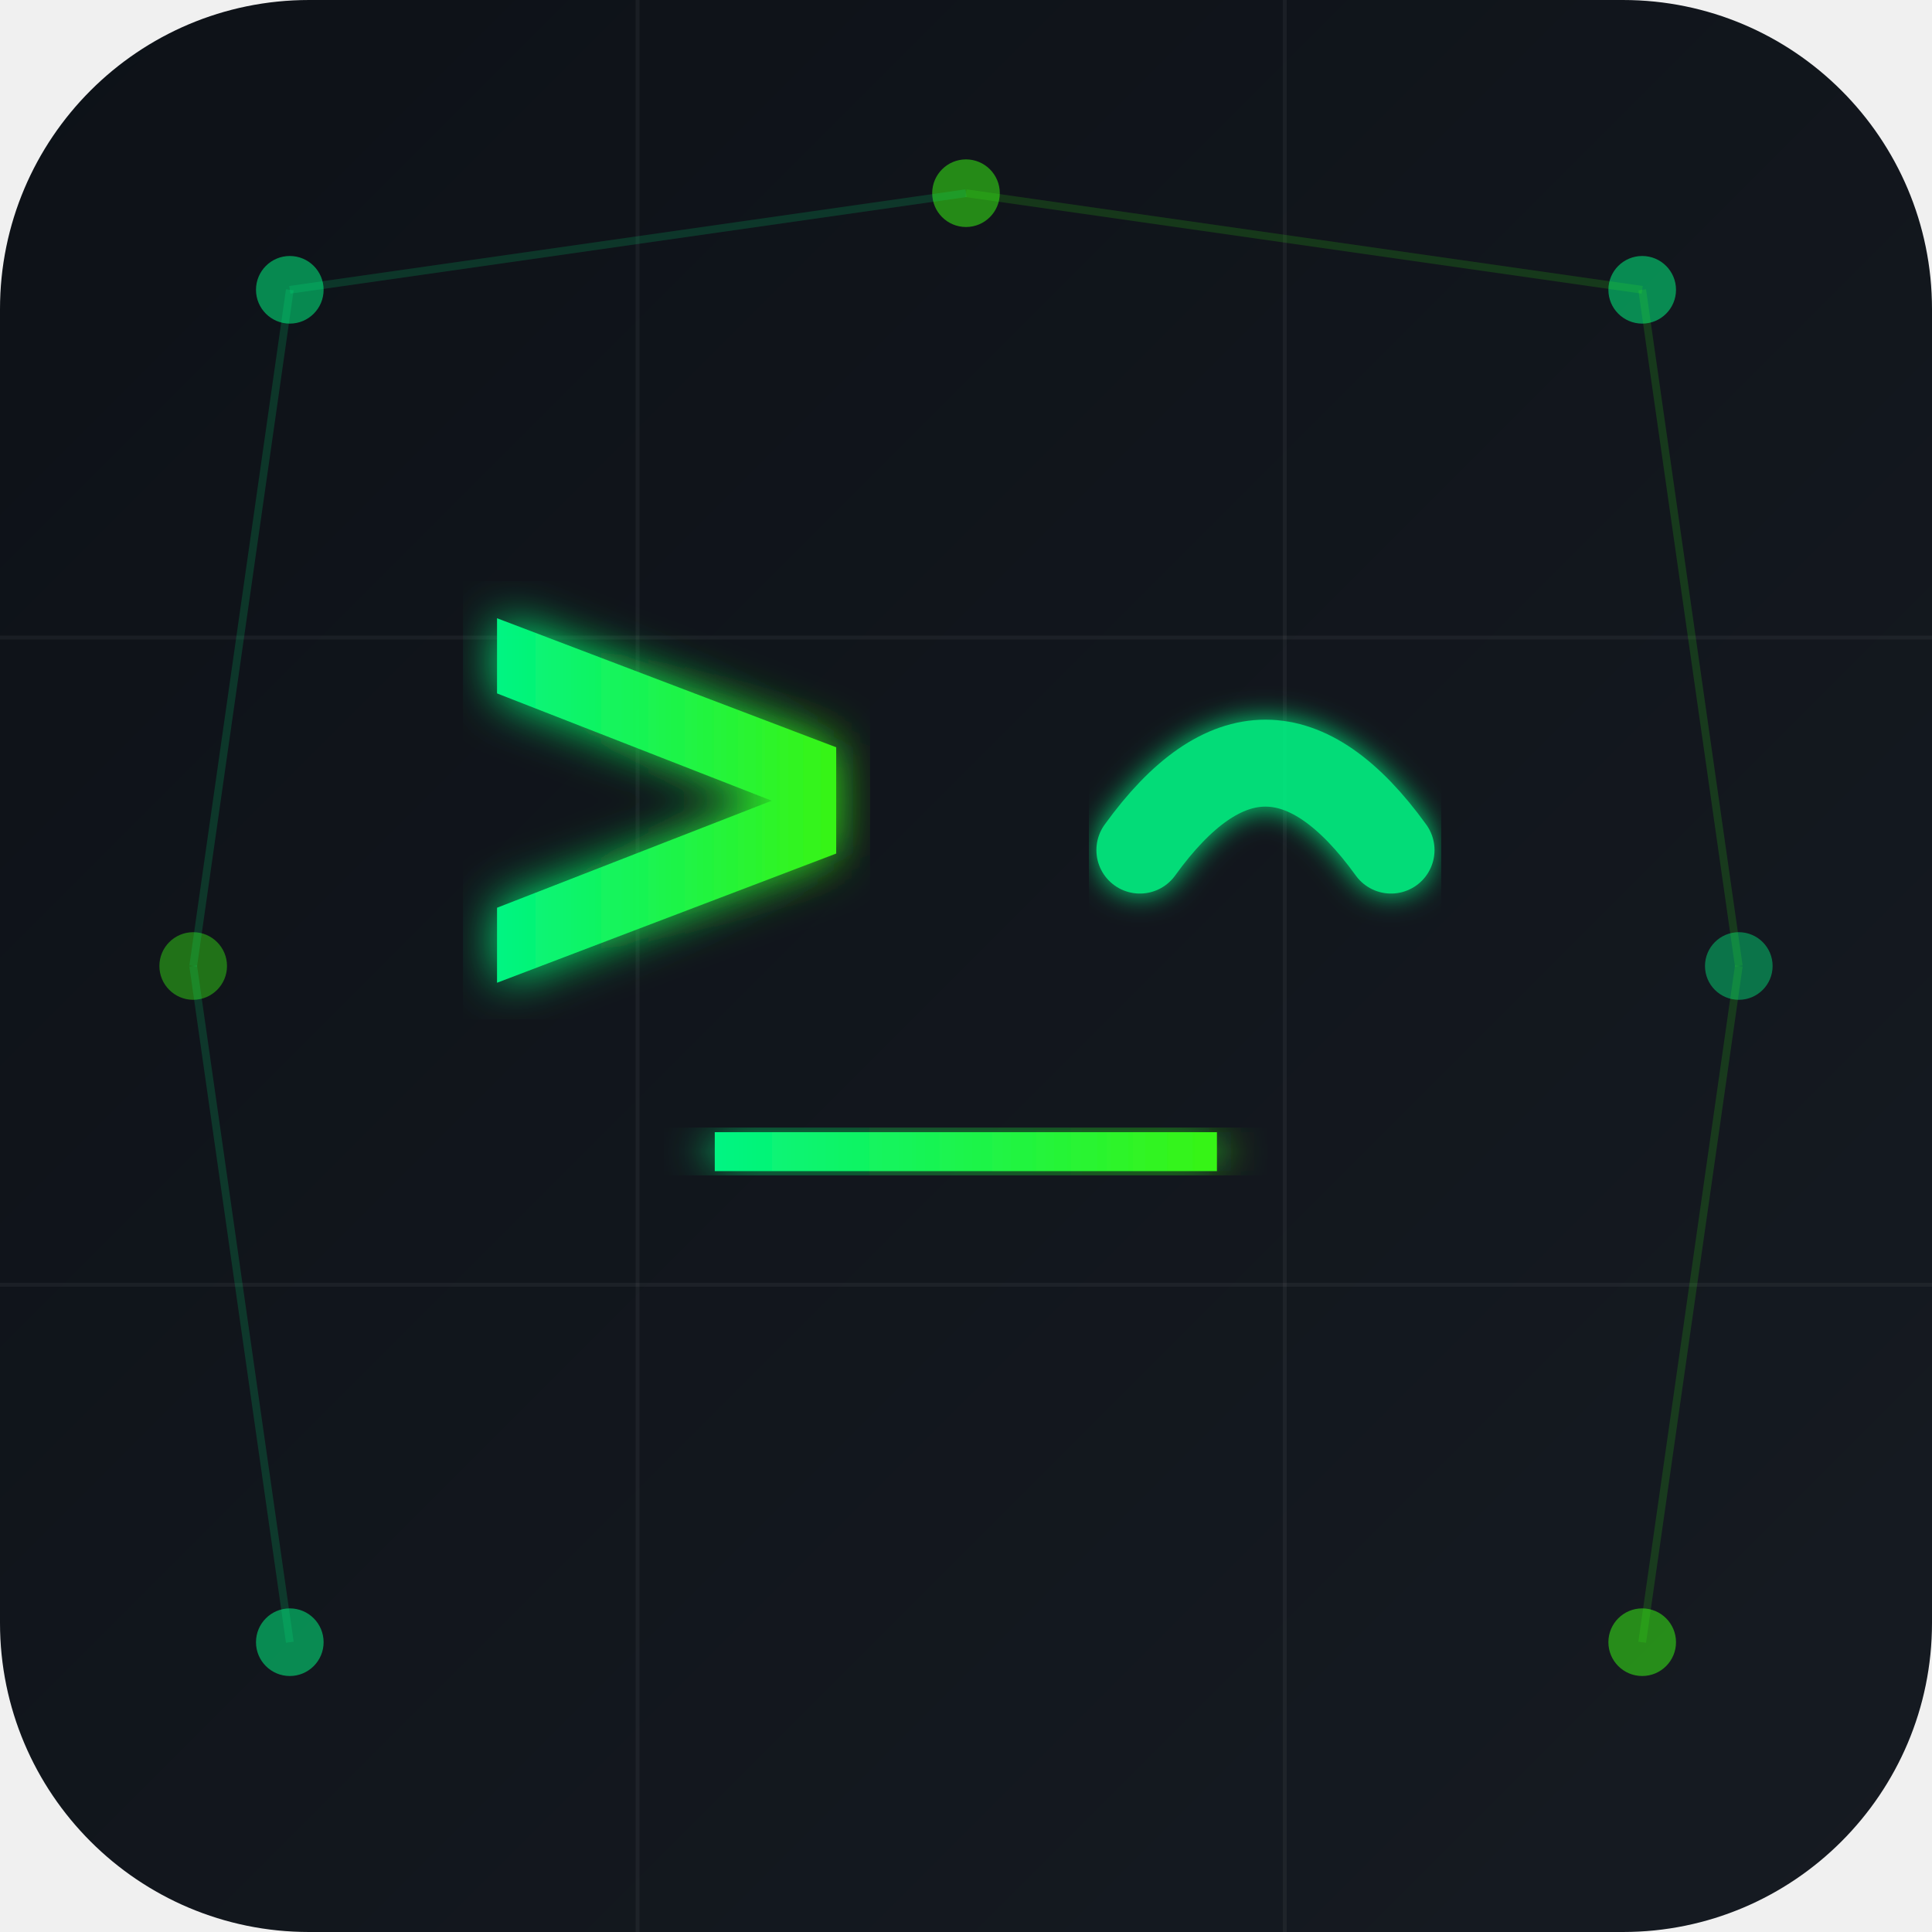
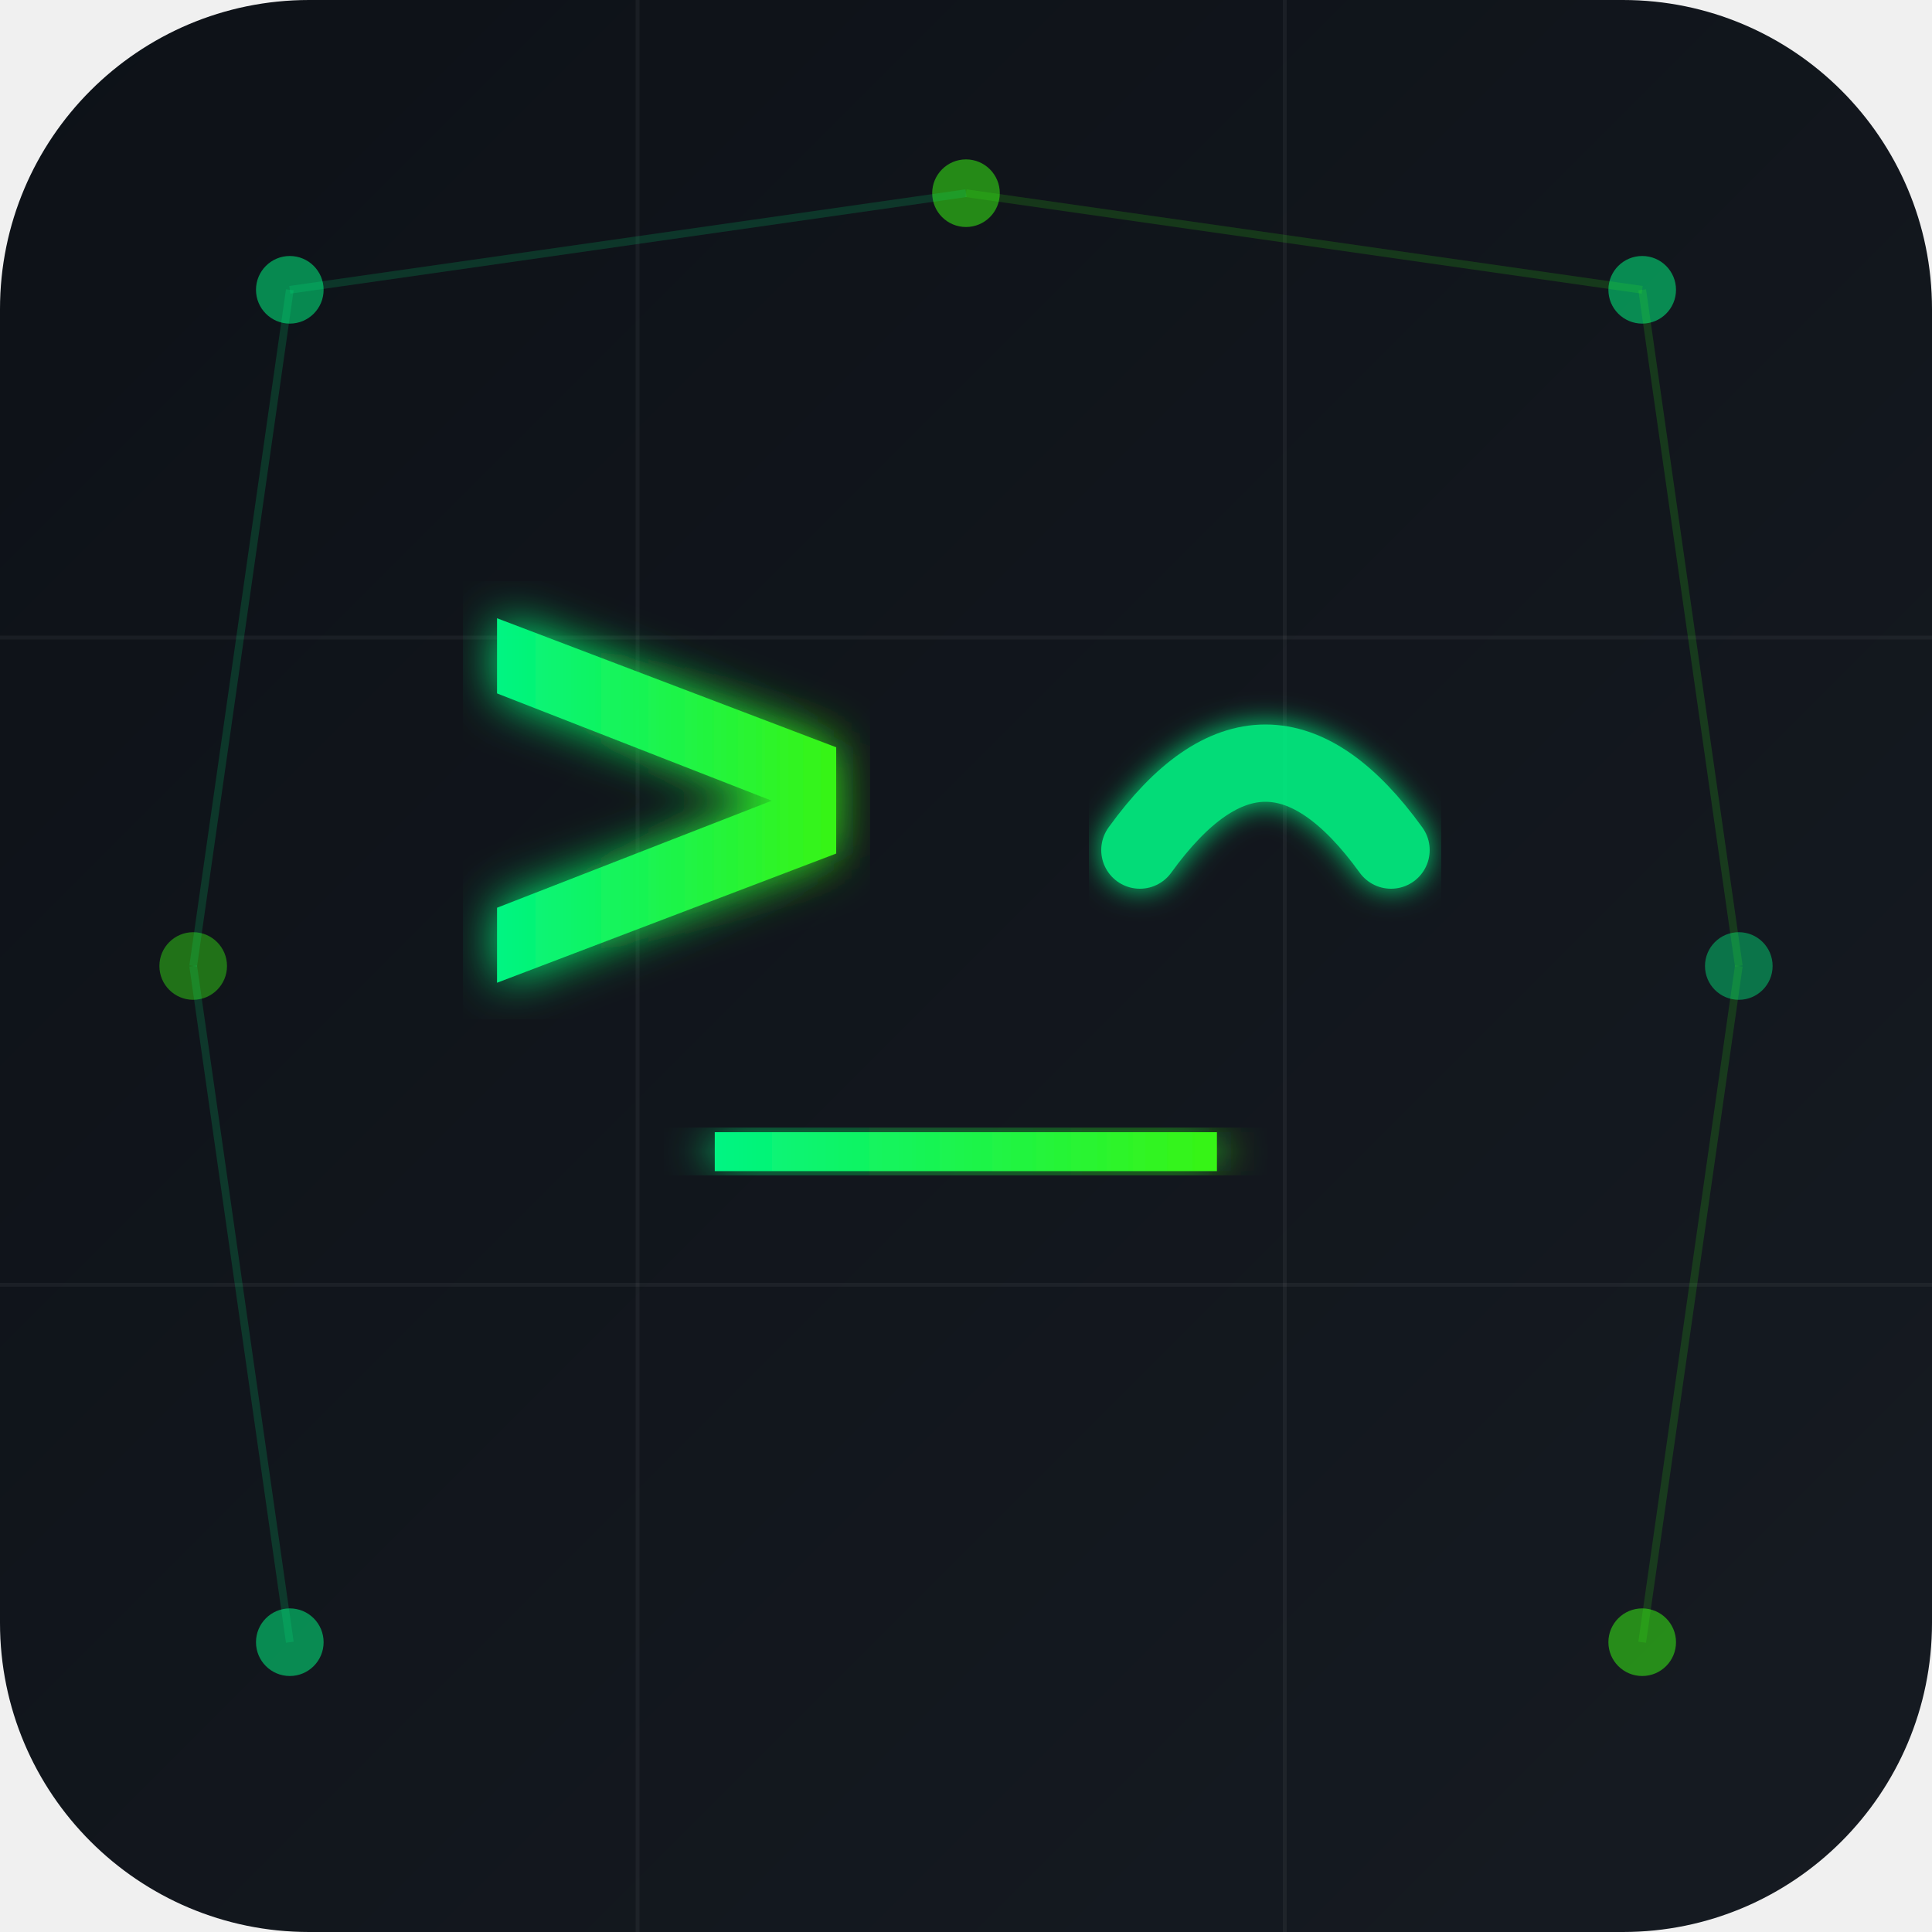
<svg xmlns="http://www.w3.org/2000/svg" viewBox="0 0 200 200" width="200" height="200">
  <defs>
    <linearGradient id="bg" x1="0%" y1="0%" x2="100%" y2="100%">
      <stop offset="0%" style="stop-color:#0d1117" />
      <stop offset="100%" style="stop-color:#161b22" />
    </linearGradient>
    <linearGradient id="prompt" x1="0%" y1="0%" x2="100%" y2="0%">
      <stop offset="0%" style="stop-color:#00ff88" />
      <stop offset="100%" style="stop-color:#39ff14" />
    </linearGradient>
    <filter id="arcglow" x="-20%" y="-100%" width="140%" height="300%">
      <feGaussianBlur stdDeviation="1.5" result="blur" />
      <feMerge>
        <feMergeNode in="blur" />
        <feMergeNode in="SourceGraphic" />
      </feMerge>
    </filter>
    <filter id="glow">
      <feGaussianBlur stdDeviation="2.5" result="blur" />
      <feMerge>
        <feMergeNode in="blur" />
        <feMergeNode in="SourceGraphic" />
      </feMerge>
    </filter>
  </defs>
  <rect width="200" height="200" rx="32" fill="url(#bg)" />
  <line x1="0" y1="66" x2="200" y2="66" stroke="#ffffff" stroke-width="0.4" opacity="0.05" />
  <line x1="0" y1="133" x2="200" y2="133" stroke="#ffffff" stroke-width="0.4" opacity="0.05" />
  <line x1="66" y1="0" x2="66" y2="200" stroke="#ffffff" stroke-width="0.4" opacity="0.05" />
  <line x1="133" y1="0" x2="133" y2="200" stroke="#ffffff" stroke-width="0.4" opacity="0.05" />
  <circle cx="30" cy="30" r="3.5" fill="#00ff88" opacity="0.5" />
  <circle cx="100" cy="20" r="3.5" fill="#39ff14" opacity="0.5" />
  <circle cx="170" cy="30" r="3.5" fill="#00ff88" opacity="0.5" />
  <circle cx="170" cy="170" r="3.5" fill="#39ff14" opacity="0.5" />
  <circle cx="30" cy="170" r="3.5" fill="#00ff88" opacity="0.5" />
  <circle cx="20" cy="100" r="3.5" fill="#39ff14" opacity="0.4" />
  <circle cx="180" cy="100" r="3.5" fill="#00ff88" opacity="0.4" />
  <line x1="30" y1="30" x2="100" y2="20" stroke="#00ff88" stroke-width="0.8" opacity="0.15" />
  <line x1="100" y1="20" x2="170" y2="30" stroke="#39ff14" stroke-width="0.8" opacity="0.15" />
  <line x1="30" y1="30" x2="20" y2="100" stroke="#00ff88" stroke-width="0.8" opacity="0.15" />
  <line x1="170" y1="30" x2="180" y2="100" stroke="#39ff14" stroke-width="0.8" opacity="0.15" />
  <line x1="20" y1="100" x2="30" y2="170" stroke="#00ff88" stroke-width="0.8" opacity="0.15" />
  <line x1="180" y1="100" x2="170" y2="170" stroke="#39ff14" stroke-width="0.8" opacity="0.15" />
  <text x="100" y="112" text-anchor="middle" font-family="'SF Mono','Fira Code','Courier New',monospace" font-size="86" font-weight="700" fill="url(#prompt)" filter="url(#glow)" opacity="0.95">_</text>
-   <path d="M 118,88 Q 131,70 144,88" fill="none" stroke="#00ff88" stroke-width="9" stroke-linecap="round" filter="url(#arcglow)" opacity="0.85" />
+   <path d="M 118,88 Q 131,70 144,88" fill="none" stroke="#00ff88" stroke-width="8" stroke-linecap="round" filter="url(#arcglow)" opacity="0.85" />
  <text x="48" y="106" text-anchor="start" font-family="'SF Mono','Fira Code','Courier New',monospace" font-size="70" font-weight="700" fill="url(#prompt)" filter="url(#glow)" opacity="0.95">&gt;</text>
</svg>
